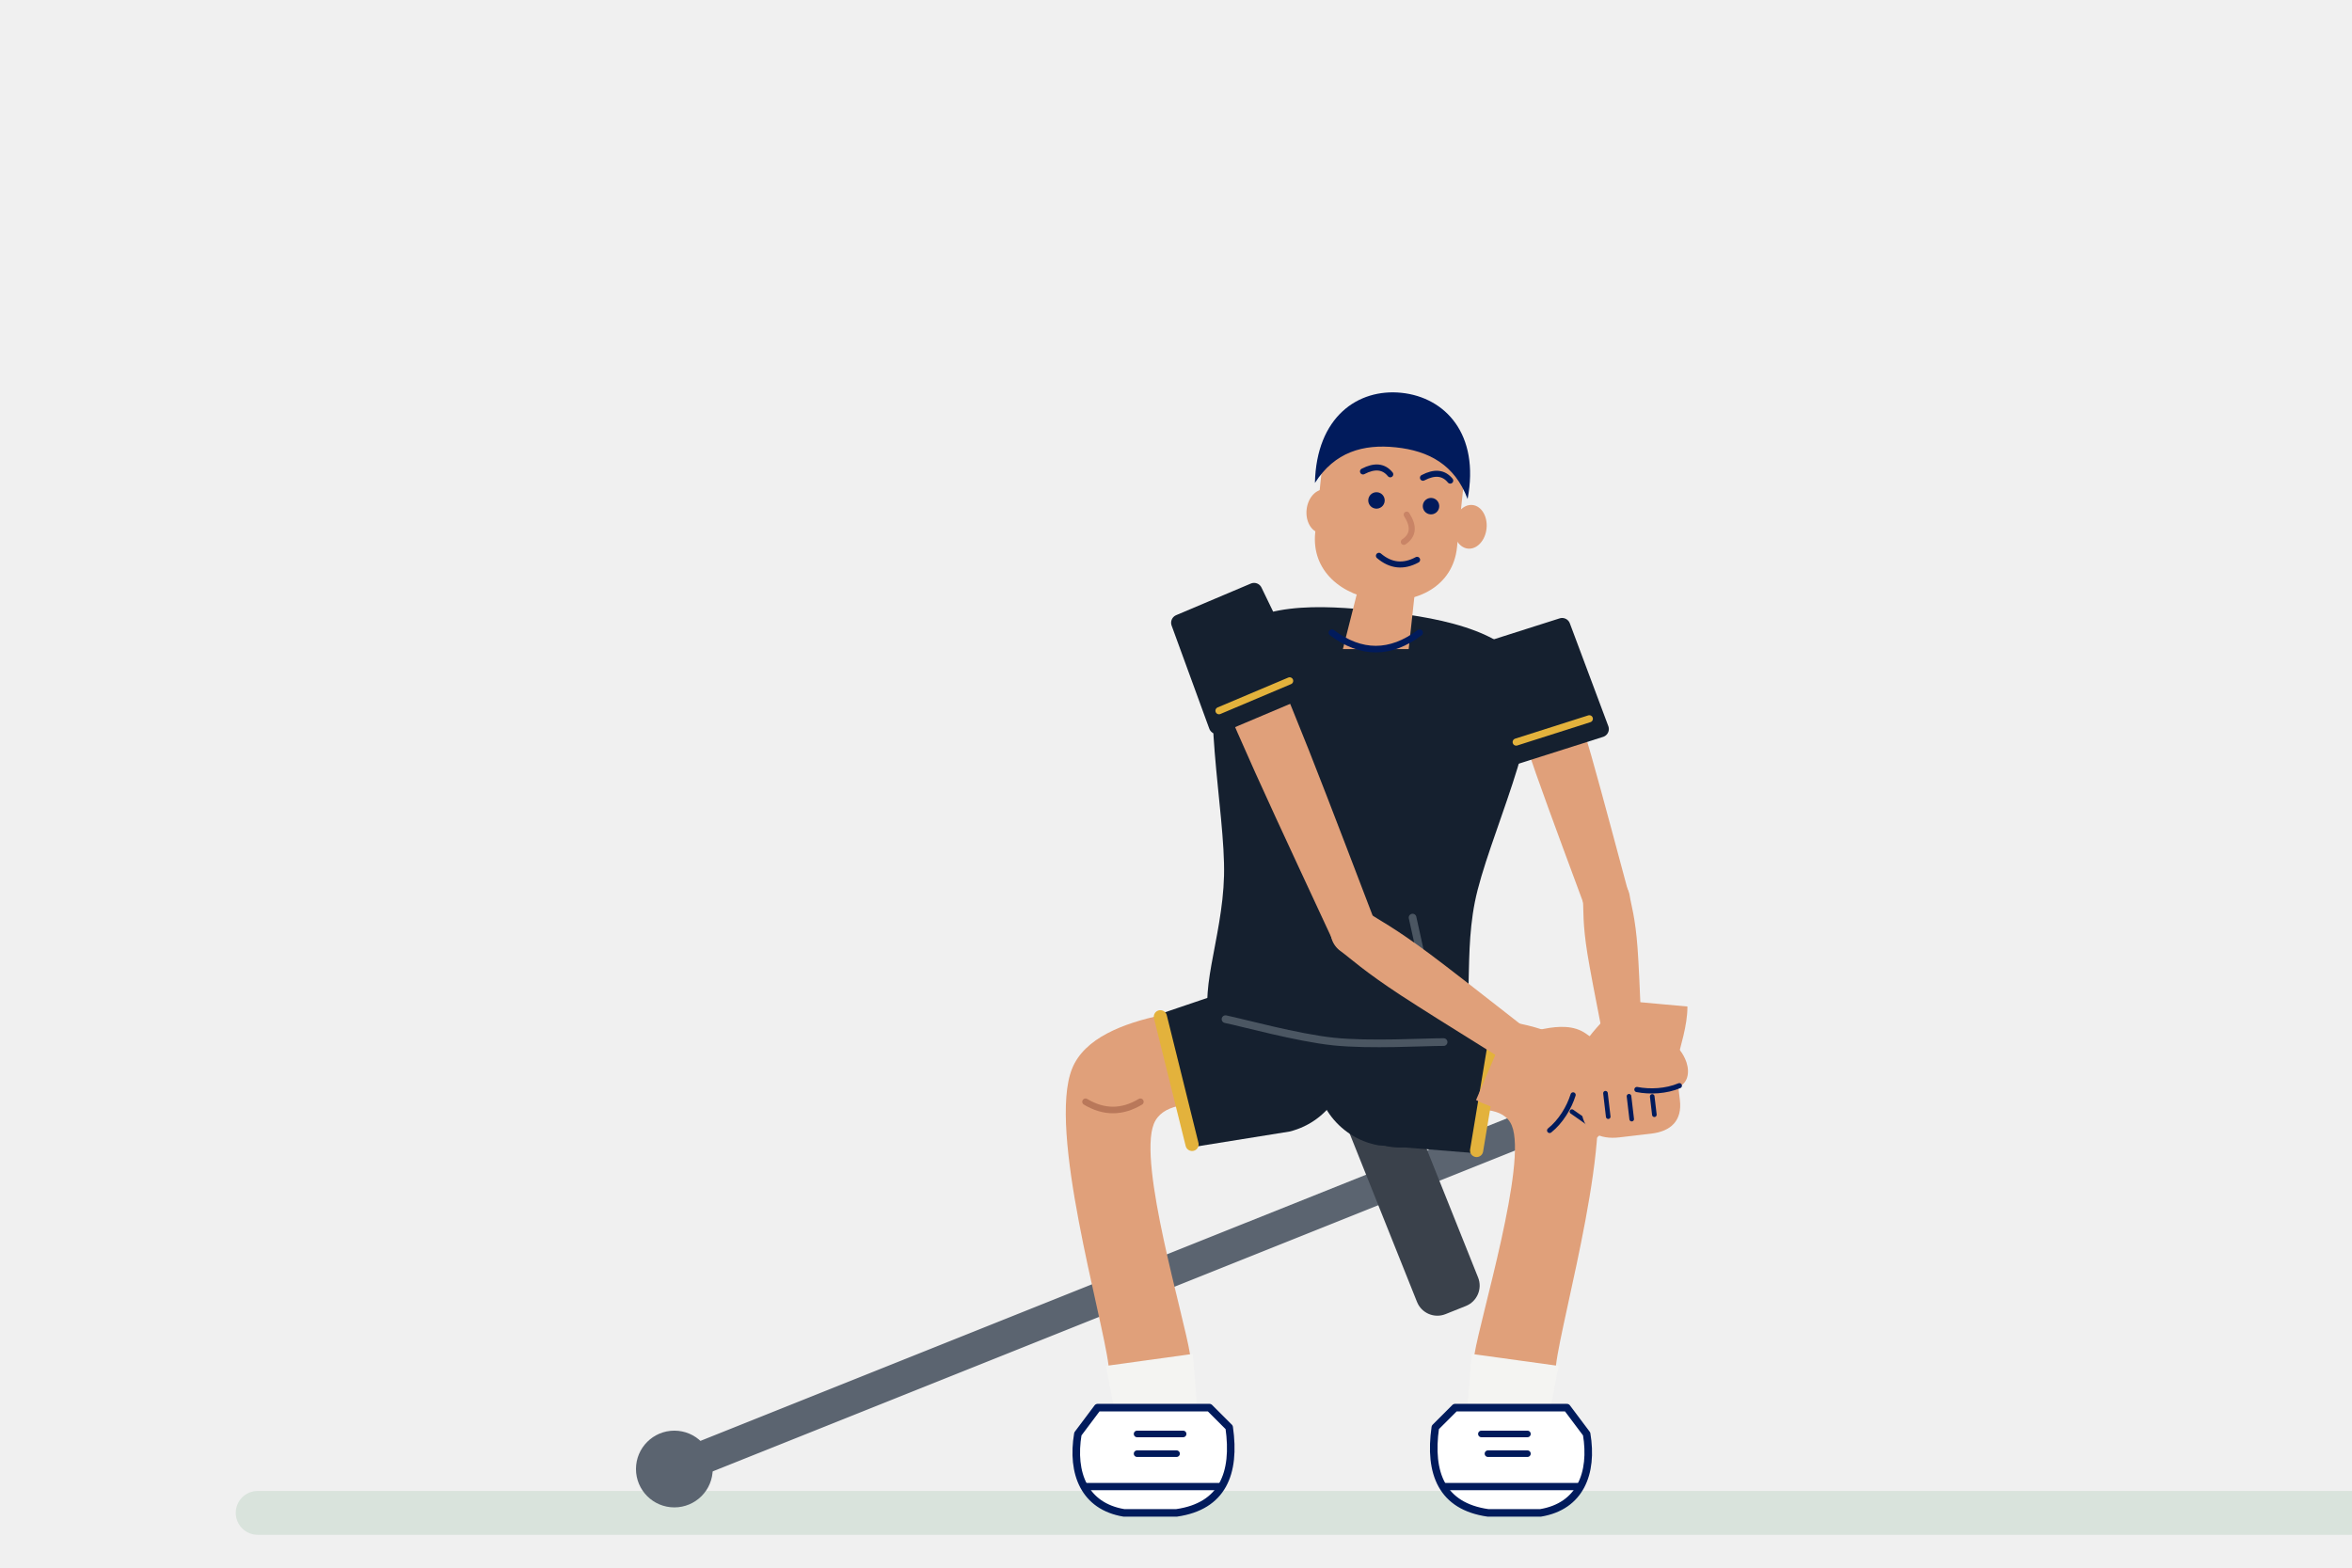
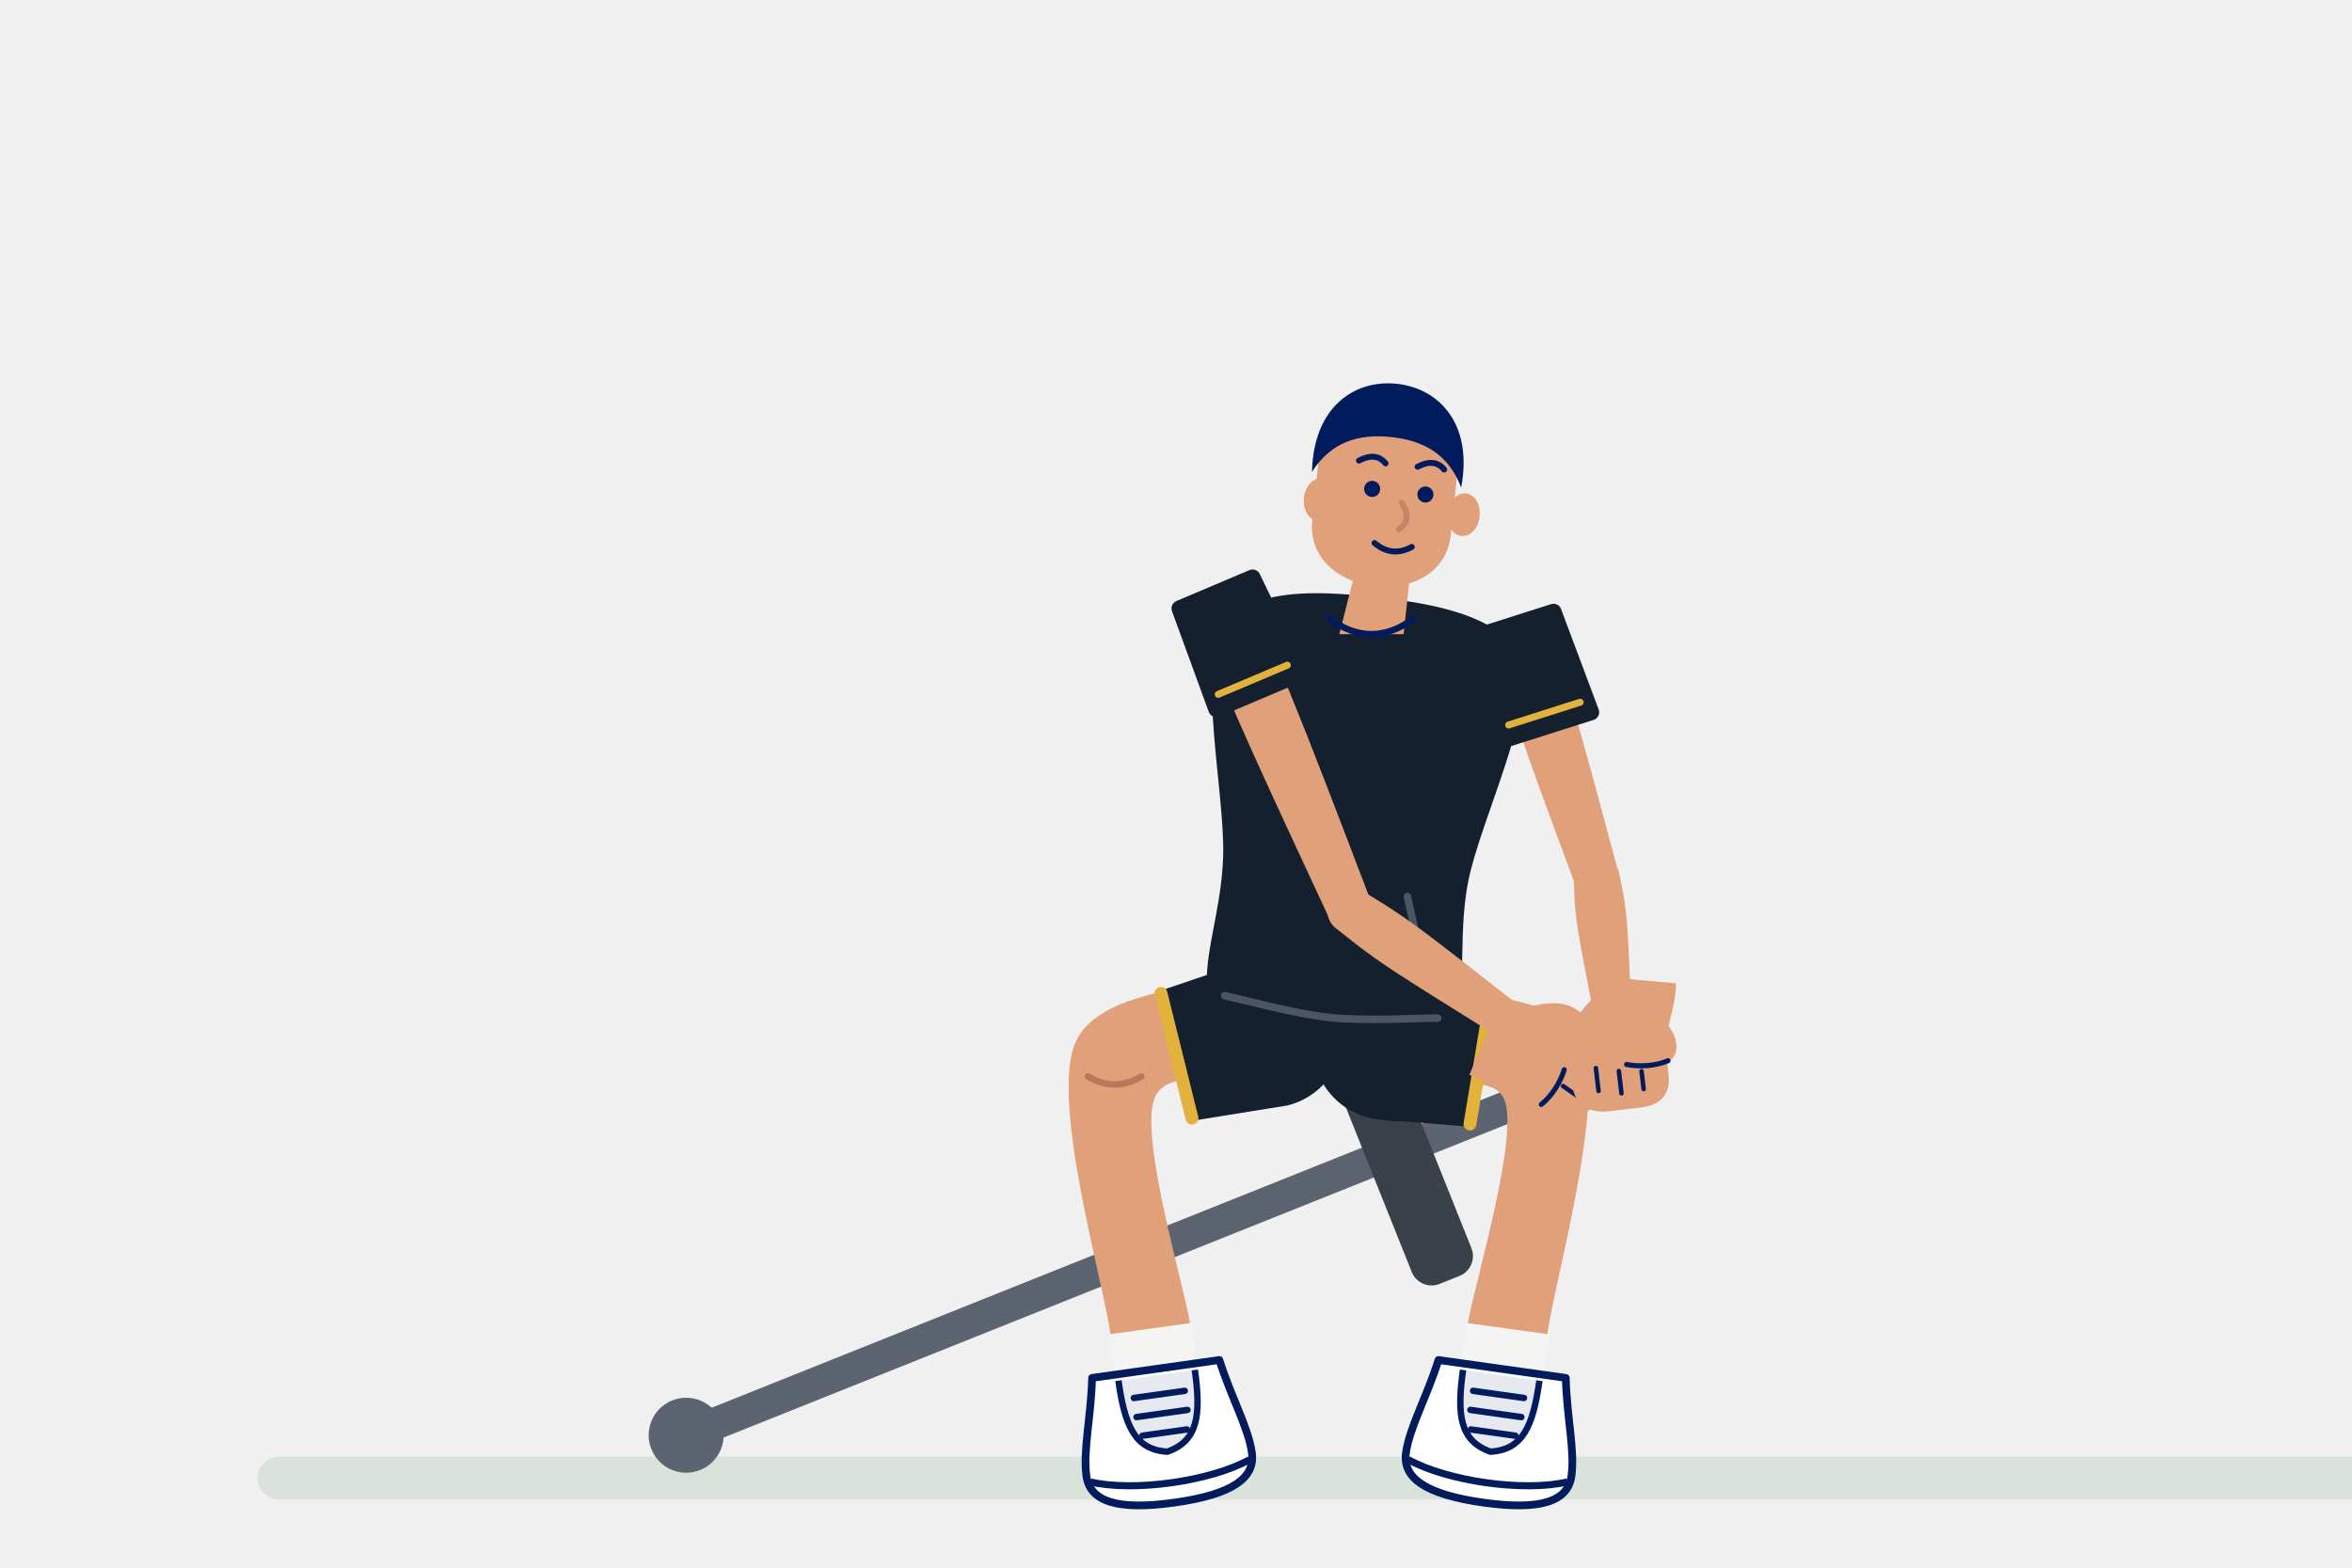
- <svg xmlns="http://www.w3.org/2000/svg" viewBox="-3.0 14.0 429.0 286.0" role="img" aria-label="Rotational Lift to Press, low, bar at hip">
+ <svg xmlns="http://www.w3.org/2000/svg" viewBox="-8.1 14.0 439.1 292.7" role="img" aria-label="Rotational Lift to Press, low, bar at hip">
  <rect x="40" y="286" width="400" height="8" rx="4" fill="#d9e3dc" />
  <path d="M120 282 L297.43 211.03" stroke="#5b6470" stroke-width="6" stroke-linecap="round" />
  <circle cx="120" cy="282" r="7" fill="#5b6470" />
  <g transform="translate(252.86 228.86) rotate(-21.8)">
    <rect x="-6" y="-26" width="12" height="52" rx="4" fill="#3a414b" />
  </g>
  <path d="M215.29 269.98 C215.17 268.49 214.68 262.5 214.56 261 L198.71 263.19 C199 264.66 200.15 270.56 200.43 272.03 Z" fill="#f4f4f2" />
  <path d="M226.2 196.16 C220.59 198.29 197.05 197.79 192.55 208.95 C188.05 220.11 198.09 254.09 199.2 263.12 L214.06 261.07 C212.96 254.07 204.55 226.31 207.45 219.05 C210.36 211.79 227.49 217.77 231.5 217.52 A11 11 0 0 0 226.2 196.16 Z" fill="#e0a07a" />
  <path d="M195 215 q5 3 10 0" fill="none" stroke="#b9785a" stroke-width="1.2" stroke-linecap="round" stroke-linejoin="round" />
  <path d="M225.48 193.25 C222.65 194.21 211.35 198.05 208.53 199 L214.55 223.27 C217.5 222.79 229.28 220.9 232.22 220.43 A14 14 0 0 0 225.48 193.25 Z" fill="#15202f" />
  <path d="M208.65 199.49 L214.43 222.78" fill="none" stroke="#e3b23c" stroke-width="2.4" stroke-linecap="round" stroke-linejoin="round" />
-   <g transform="translate(208 272) scale(-1.2 1.2)">
-     <path d="M-11 2 C-12 9 -10 14 -3 15 L5 15 C11 14 13 9 12 3 L9 -1 L-8 -1 Z" fill="#FFFFFF" stroke="#011B5C" stroke-width="1.15" stroke-linejoin="round" />
-     <path d="M-10 11 H11" fill="none" stroke="#011B5C" stroke-width="1.1" />
-     <path d="M-4 3 h7 M-3 6 h6" stroke="#011B5C" stroke-width="1" stroke-linecap="round" />
+   <g transform="translate(208 272) rotate(-8) scale(-1.2 1.2)">
+     <path d="M-10 -2 C-11 4 -13 9 -13 13 C-13 17 -9 19 0 19 C9 19 13 17 13 13 C13 9 11 4 10 -2 Z" fill="#FFFFFF" stroke="#011B5C" stroke-width="1.2" stroke-linejoin="round" />
+     <path d="M-12.5 14 C-6 16.5 6 16.5 12.5 14" fill="none" stroke="#011B5C" stroke-width="1.1" />
+     <path d="M-6 -1 C-6 6 -5 10 0 11 C5 10 6 6 6 -1" fill="#e6eaf0" stroke="#011B5C" stroke-width="1" />
+     <path d="M-4 2 h8 M-4 5 h8 M-3.5 8 h7" stroke="#011B5C" stroke-width="1" stroke-linecap="round" />
  </g>
  <path d="M279.57 272.03 C279.85 270.56 281 264.66 281.29 263.19 L265.44 261 C265.32 262.5 264.83 268.49 264.71 269.98 Z" fill="#f4f4f2" />
  <path d="M248.93 219.99 C252.9 219.88 269.92 212.49 272.75 219.34 C275.59 226.18 267.07 254.11 265.94 261.07 L280.8 263.12 C281.87 254.04 291.96 219.47 287.25 208.66 C282.54 197.86 258.32 200.02 252.53 198.29 A11 11 0 0 0 248.93 219.99 Z" fill="#e0a07a" />
  <path d="M275 215 q5 3 10 0" fill="none" stroke="#b9785a" stroke-width="1.2" stroke-linecap="round" stroke-linejoin="round" />
  <path d="M248.44 222.95 C251.4 223.19 263.28 224.15 266.24 224.39 L270.34 199.72 C267.45 198.99 255.91 196.06 253.02 195.33 A14 14 0 0 0 248.44 222.95 Z" fill="#15202f" />
  <path d="M266.33 223.89 L270.26 200.22" fill="none" stroke="#e3b23c" stroke-width="2.4" stroke-linecap="round" stroke-linejoin="round" />
-   <g transform="translate(272 272) scale(1.2 1.2)">
-     <path d="M-11 2 C-12 9 -10 14 -3 15 L5 15 C11 14 13 9 12 3 L9 -1 L-8 -1 Z" fill="#FFFFFF" stroke="#011B5C" stroke-width="1.15" stroke-linejoin="round" />
-     <path d="M-10 11 H11" fill="none" stroke="#011B5C" stroke-width="1.1" />
-     <path d="M-4 3 h7 M-3 6 h6" stroke="#011B5C" stroke-width="1" stroke-linecap="round" />
+   <g transform="translate(272 272) rotate(8) scale(1.2 1.2)">
+     <path d="M-10 -2 C-11 4 -13 9 -13 13 C-13 17 -9 19 0 19 C9 19 13 17 13 13 C13 9 11 4 10 -2 Z" fill="#FFFFFF" stroke="#011B5C" stroke-width="1.2" stroke-linejoin="round" />
+     <path d="M-12.5 14 C-6 16.5 6 16.5 12.5 14" fill="none" stroke="#011B5C" stroke-width="1.1" />
+     <path d="M-6 -1 C-6 6 -5 10 0 11 C5 10 6 6 6 -1" fill="#e6eaf0" stroke="#011B5C" stroke-width="1" />
+     <path d="M-4 2 h8 M-4 5 h8 M-3.5 8 h7" stroke="#011B5C" stroke-width="1" stroke-linecap="round" />
  </g>
  <path d="M218.96 195.74 C226.89 193.56 255.4 196.56 262.72 200.34 C270.03 204.13 264.9 214.65 262.82 218.45 C260.75 222.26 254.21 223.92 250.26 223.17 C246.32 222.42 243.14 214.37 239.16 213.96 C235.19 213.54 230.41 220.74 226.39 220.66 C222.38 220.57 216.33 217.59 215.09 213.44 C213.85 209.28 211.02 197.93 218.96 195.74 Z" fill="#15202f" />
  <path d="M218.33 201.71 C215.07 196.01 219.97 185.46 220.26 173.76 C220.56 162.06 215.48 139.55 220.1 131.49 C224.71 123.43 238.66 124.44 247.94 125.42 C257.23 126.39 272.78 128.48 275.79 137.34 C278.8 146.2 268.29 167.07 266.01 178.57 C263.73 190.06 266.46 201.41 262.09 206.31 C257.72 211.21 247.08 208.76 239.79 207.99 C232.5 207.22 221.58 207.42 218.33 201.71 Z" fill="#15202f" />
  <path d="M220.53 199.93 C223.81 200.61 233.58 203.31 240.21 204.01 C246.84 204.71 256.96 204.1 260.31 204.11" fill="none" stroke="#4b5662" stroke-width="1.4" stroke-linecap="round" stroke-linejoin="round" />
  <path d="M231.3 154.81 C231.76 156.87 233.57 165.1 234.03 167.16" fill="none" stroke="#4b5662" stroke-width="1.4" stroke-linecap="round" stroke-linejoin="round" />
  <path d="M254.65 181.4 C255.11 183.46 256.92 191.69 257.38 193.75" fill="none" stroke="#4b5662" stroke-width="1.4" stroke-linecap="round" stroke-linejoin="round" />
  <path d="M241.94 132.42 L253.94 132.42 L255.45 118.55 L245.45 118.55 Z" fill="#e0a07a" />
  <path d="M239.94 129.42 q8 6 16 0" fill="none" stroke="#011B5C" stroke-width="1.2" stroke-linecap="round" stroke-linejoin="round" />
  <g transform="translate(250.45 106.55) rotate(6)">
    <ellipse cx="-12" cy="2" rx="3" ry="4" fill="#e0a07a" />
    <ellipse cx="15" cy="2" rx="3" ry="4" fill="#e0a07a" />
    <path d="M-13 -6 C-13 -16 -7 -19 0 -19 C7 -19 13 -16 13 -6 L13 6 C13 13 7 17 0 17 C-7 17 -13 13 -13 6 Z" fill="#e0a07a" />
    <path d="M-14 -3 C-15 -15 -8 -21 0 -21 C8 -21 15 -15 14 -3 C11 -9 6 -11 0 -11 C-6 -11 -11 -9 -14 -3 Z" fill="#011B5C" />
    <circle cx="-2.5" cy="-1" r="1.5" fill="#011B5C" />
    <circle cx="7.5" cy="-1" r="1.5" fill="#011B5C" />
    <path d="M-5.5 -6 q3 -2 5 0 M5.5 -6 q3 -2 5 0" fill="none" stroke="#011B5C" stroke-width="1.1" stroke-linecap="round" stroke-linejoin="round" />
    <path d="M3.25 1 q2.4 3 0 5" fill="none" stroke="#c98466" stroke-width="1.1" stroke-linecap="round" stroke-linejoin="round" />
    <path d="M-1 9 q3.5 2.4 7 0" fill="none" stroke="#011B5C" stroke-width="1.1" stroke-linecap="round" stroke-linejoin="round" />
  </g>
  <path d="M241.53 187.52 C243.37 188.87 245.75 191.15 252.56 195.61 C259.37 200.07 277.42 211.18 282.39 214.29 L285.61 209.71 C280.98 206.1 264.36 192.94 257.84 188.07 C251.31 183.2 248.36 181.74 246.47 180.48 A4.3 4.3 0 0 0 241.53 187.52 Z" fill="#e0a07a" />
  <path d="M214.94 129.67 C216.78 133.89 221.77 145.66 225.97 154.98 C230.17 164.31 237.77 180.53 240.13 185.64 A4.2 4.2 0 0 0 247.87 182.36 C245.85 177.11 239.5 160.36 235.73 150.85 C231.97 141.35 227 129.57 225.26 125.31 Z" fill="#e0a07a" />
  <path d="M212.11 127.61 L218.98 146.42 L234.46 139.87 L225.74 121.84 Z" fill="#15202f" stroke="#15202f" stroke-width="3" stroke-linecap="round" stroke-linejoin="round" />
  <path d="M219.34 143.66 C221.49 142.75 230.08 139.12 232.23 138.21" fill="none" stroke="#e3b23c" stroke-width="1.3" stroke-linecap="round" stroke-linejoin="round" />
  <path transform="translate(284 212) rotate(124.99) scale(1.05 1.05)" d="M0.4 14.8 C-2.2 11.8 -8.6 8.4 -8.6 3.4 V-3.6 C-8.6 -7.2 -6 -8.8 -2.6 -8.8 H3 C6.4 -8.8 8.6 -7.2 8.6 -3.6 V2.4 C9.8 5.8 11.4 9 11.8 12.4 Z" fill="#e0a07a" />
  <g transform="translate(284 212) rotate(124.99) scale(1.05 1.05)">
    <path d="M4.4 -8.2 C1.6 -8.2 -1.4 -8 -4 -7.5 C-6.6 -7 -7.9 -5.8 -7.9 -3.4 V0.2 Q-7.9 2 -6 2 Q-4.2 2 -4.1 0.6 Q-4 2.8 -2.1 2.8 Q-0.2 2.8 -0.1 0.9 Q0 3.1 1.9 3.1 Q3.8 3.1 3.9 1 L4.4 -1 Z" fill="#e0a07a" />
    <path d="M3.9 -8.2 H4.6 C6.6 -8.2 7.9 -7 7.9 -4.6 V0.9 Q7.9 2.9 5.9 2.9 Q3.95 2.9 3.9 1 Z" fill="#e0a07a" />
    <path d="M4.4 8.4 C7.2 8 9.8 6 10.5 2.8 C10.9 0.8 10.2 -0.9 8.6 -1.3 C6.4 -1.8 3.6 -1.6 1.6 -1.1 C0.2 -0.7 -0.3 0.9 0.6 1.9 C1.4 2.8 3.4 3 5.4 3.1 C6.2 4.4 5.8 6.4 4.4 8.4 Z" fill="#e0a07a" />
    <path d="M1.4 -0.9 C3.6 -1.6 6.4 -1.8 8.8 -1.1" fill="none" stroke="#011B5C" stroke-width="0.9" stroke-linecap="round" />
    <path d="M3.9 -5.6 V-2.4 M-0.1 -5.9 V-1.9 M-4.1 -5 V-0.9" fill="none" stroke="#011B5C" stroke-width="0.8" stroke-linecap="round" />
  </g>
  <path d="M285.73 178.5 C285.87 180.09 285.64 182.42 286.55 188.06 C287.47 193.69 290.44 208.28 291.22 212.33 L296.78 211.67 C296.6 207.56 296.11 192.68 295.69 186.98 C295.27 181.29 294.51 179.08 294.27 177.5 A4.3 4.3 0 0 0 285.73 178.5 Z" fill="#e0a07a" />
  <path d="M270.45 135.04 C271.57 138.38 274.54 147.67 277.13 155.05 C279.72 162.42 284.52 175.24 286 179.27 A4.2 4.2 0 0 0 294 176.73 C292.87 172.58 289.38 159.35 287.24 151.83 C285.09 144.32 282.15 135.01 281.13 131.65 Z" fill="#e0a07a" />
  <path d="M267.83 132.73 L272.94 152.09 L288.95 147 L281.93 128.24 Z" fill="#15202f" stroke="#15202f" stroke-width="3" stroke-linecap="round" stroke-linejoin="round" />
  <path d="M273.55 149.38 C275.77 148.67 284.66 145.84 286.89 145.13" fill="none" stroke="#e3b23c" stroke-width="1.3" stroke-linecap="round" stroke-linejoin="round" />
  <path transform="translate(294 212) rotate(173.29) scale(-1.05 1.05)" d="M0.4 14.8 C-2.2 11.8 -8.6 8.4 -8.6 3.4 V-3.6 C-8.6 -7.2 -6 -8.8 -2.6 -8.8 H3 C6.4 -8.8 8.6 -7.2 8.6 -3.6 V2.4 C9.8 5.8 11.4 9 11.8 12.4 Z" fill="#e0a07a" />
  <g transform="translate(294 212) rotate(173.29) scale(-1.05 1.05)">
    <path d="M4.4 -8.2 C1.6 -8.2 -1.4 -8 -4 -7.5 C-6.6 -7 -7.9 -5.8 -7.9 -3.4 V0.2 Q-7.9 2 -6 2 Q-4.2 2 -4.1 0.6 Q-4 2.8 -2.1 2.8 Q-0.2 2.8 -0.1 0.9 Q0 3.1 1.9 3.1 Q3.8 3.1 3.9 1 L4.4 -1 Z" fill="#e0a07a" />
    <path d="M3.9 -8.2 H4.6 C6.6 -8.2 7.9 -7 7.9 -4.6 V0.9 Q7.9 2.9 5.9 2.9 Q3.95 2.9 3.9 1 Z" fill="#e0a07a" />
    <path d="M4.4 8.4 C7.2 8 9.8 6 10.5 2.8 C10.9 0.8 10.2 -0.9 8.6 -1.3 C6.4 -1.8 3.6 -1.6 1.6 -1.1 C0.2 -0.7 -0.3 0.9 0.6 1.9 C1.4 2.8 3.4 3 5.4 3.1 C6.2 4.4 5.8 6.4 4.4 8.4 Z" fill="#e0a07a" />
    <path d="M1.4 -0.9 C3.6 -1.6 6.4 -1.8 8.8 -1.1" fill="none" stroke="#011B5C" stroke-width="0.9" stroke-linecap="round" />
    <path d="M3.9 -5.6 V-2.4 M-0.1 -5.9 V-1.9 M-4.1 -5 V-0.9" fill="none" stroke="#011B5C" stroke-width="0.8" stroke-linecap="round" />
  </g>
</svg>
